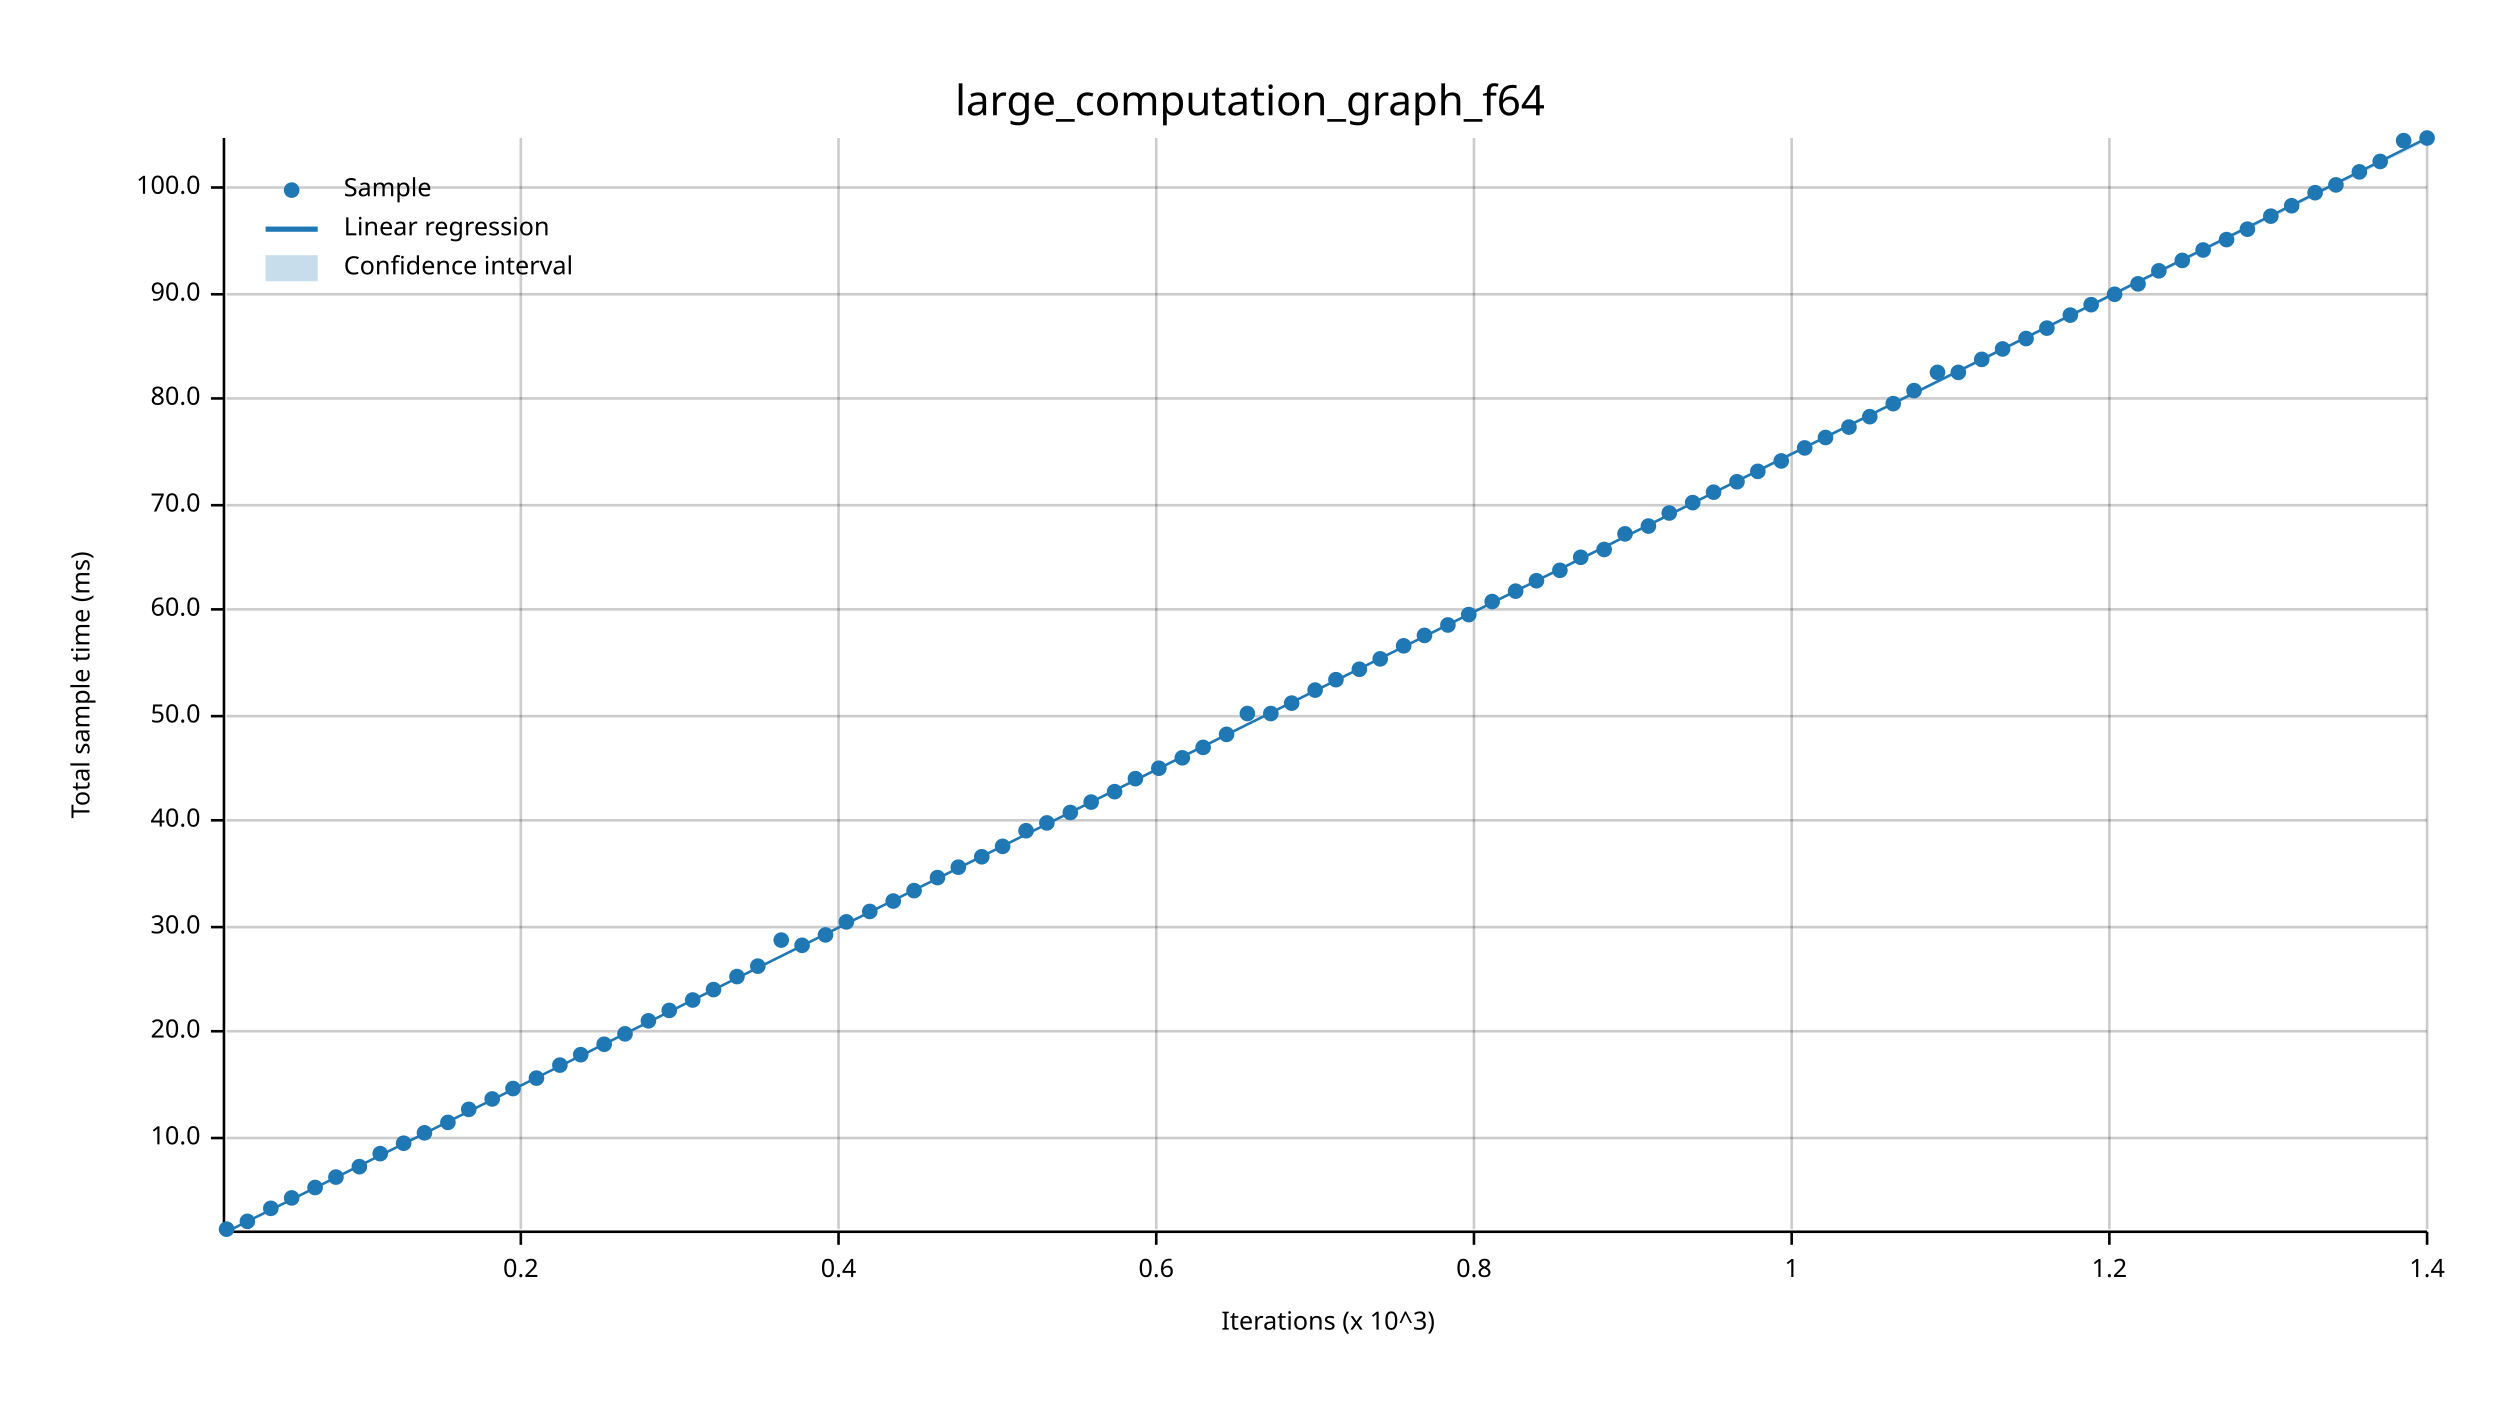
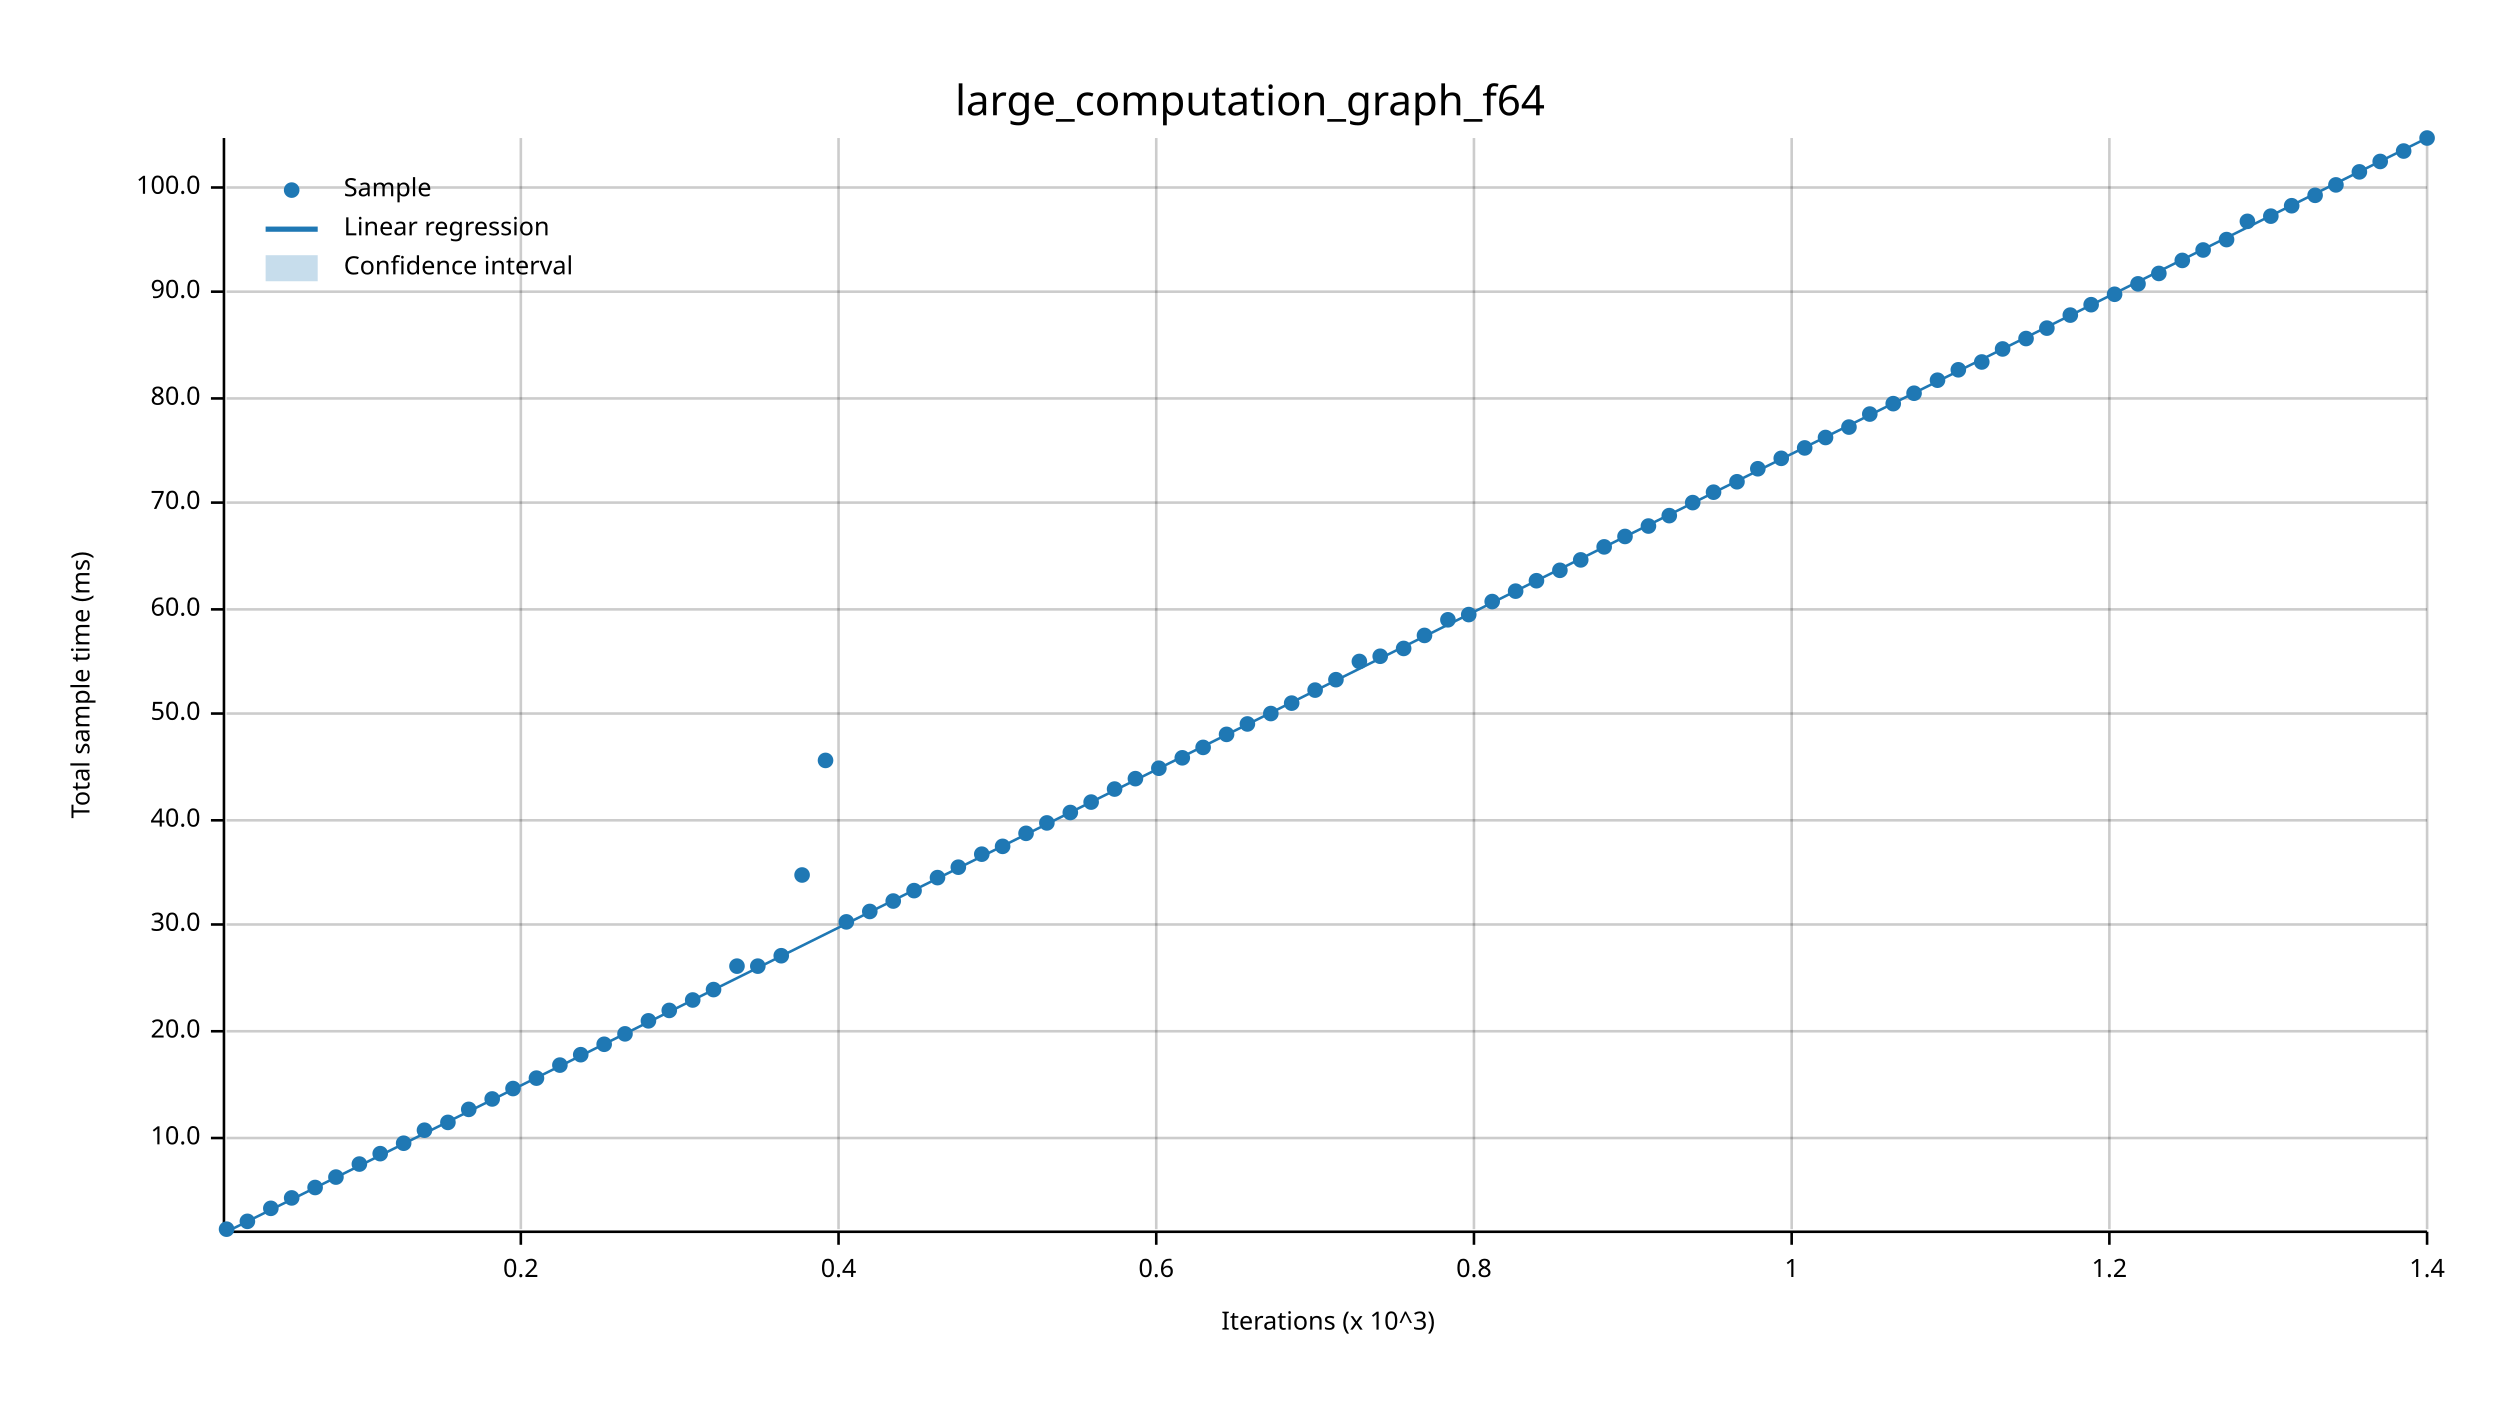
<svg xmlns="http://www.w3.org/2000/svg" width="960" height="540" viewBox="0 0 960 540">
  <text x="480" y="32" dy="0.76em" text-anchor="middle" font-family="sans-serif" font-size="16.129" opacity="1" fill="#000000">
large_computation_graph_f64
</text>
  <text x="27" y="263" dy="0.76em" text-anchor="middle" font-family="sans-serif" font-size="9.677" opacity="1" fill="#000000" transform="rotate(270, 27, 263)">
Total sample time (ms)
</text>
  <text x="510" y="513" dy="-0.5ex" text-anchor="middle" font-family="sans-serif" font-size="9.677" opacity="1" fill="#000000">
Iterations (x 10^3)
</text>
  <line opacity="0.2" stroke="#000000" stroke-width="1" x1="200" y1="472" x2="200" y2="53" />
  <line opacity="0.2" stroke="#000000" stroke-width="1" x1="322" y1="472" x2="322" y2="53" />
  <line opacity="0.2" stroke="#000000" stroke-width="1" x1="444" y1="472" x2="444" y2="53" />
  <line opacity="0.2" stroke="#000000" stroke-width="1" x1="566" y1="472" x2="566" y2="53" />
  <line opacity="0.2" stroke="#000000" stroke-width="1" x1="688" y1="472" x2="688" y2="53" />
  <line opacity="0.2" stroke="#000000" stroke-width="1" x1="810" y1="472" x2="810" y2="53" />
  <line opacity="0.2" stroke="#000000" stroke-width="1" x1="932" y1="472" x2="932" y2="53" />
  <line opacity="0.2" stroke="#000000" stroke-width="1" x1="87" y1="437" x2="932" y2="437" />
  <line opacity="0.2" stroke="#000000" stroke-width="1" x1="87" y1="396" x2="932" y2="396" />
-   <line opacity="0.2" stroke="#000000" stroke-width="1" x1="87" y1="356" x2="932" y2="356" />
+   <line opacity="0.2" stroke="#000000" stroke-width="1" x1="87" y1="355" x2="932" y2="355" />
  <line opacity="0.2" stroke="#000000" stroke-width="1" x1="87" y1="315" x2="932" y2="315" />
-   <line opacity="0.2" stroke="#000000" stroke-width="1" x1="87" y1="275" x2="932" y2="275" />
+   <line opacity="0.2" stroke="#000000" stroke-width="1" x1="87" y1="274" x2="932" y2="274" />
  <line opacity="0.2" stroke="#000000" stroke-width="1" x1="87" y1="234" x2="932" y2="234" />
-   <line opacity="0.2" stroke="#000000" stroke-width="1" x1="87" y1="194" x2="932" y2="194" />
+   <line opacity="0.2" stroke="#000000" stroke-width="1" x1="87" y1="193" x2="932" y2="193" />
  <line opacity="0.2" stroke="#000000" stroke-width="1" x1="87" y1="153" x2="932" y2="153" />
-   <line opacity="0.2" stroke="#000000" stroke-width="1" x1="87" y1="113" x2="932" y2="113" />
+   <line opacity="0.2" stroke="#000000" stroke-width="1" x1="87" y1="112" x2="932" y2="112" />
  <line opacity="0.2" stroke="#000000" stroke-width="1" x1="87" y1="72" x2="932" y2="72" />
  <polyline fill="none" opacity="1" stroke="#000000" stroke-width="1" points="86,53 86,472 " />
  <text x="77" y="437" dy="0.5ex" text-anchor="end" font-family="sans-serif" font-size="9.677" opacity="1" fill="#000000">
10.0
</text>
  <polyline fill="none" opacity="1" stroke="#000000" stroke-width="1" points="81,437 86,437 " />
  <text x="77" y="396" dy="0.5ex" text-anchor="end" font-family="sans-serif" font-size="9.677" opacity="1" fill="#000000">
20.0
</text>
  <polyline fill="none" opacity="1" stroke="#000000" stroke-width="1" points="81,396 86,396 " />
-   <text x="77" y="356" dy="0.5ex" text-anchor="end" font-family="sans-serif" font-size="9.677" opacity="1" fill="#000000">
+   <text x="77" y="355" dy="0.5ex" text-anchor="end" font-family="sans-serif" font-size="9.677" opacity="1" fill="#000000">
30.0
</text>
-   <polyline fill="none" opacity="1" stroke="#000000" stroke-width="1" points="81,356 86,356 " />
+   <polyline fill="none" opacity="1" stroke="#000000" stroke-width="1" points="81,355 86,355 " />
  <text x="77" y="315" dy="0.5ex" text-anchor="end" font-family="sans-serif" font-size="9.677" opacity="1" fill="#000000">
40.0
</text>
  <polyline fill="none" opacity="1" stroke="#000000" stroke-width="1" points="81,315 86,315 " />
-   <text x="77" y="275" dy="0.5ex" text-anchor="end" font-family="sans-serif" font-size="9.677" opacity="1" fill="#000000">
+   <text x="77" y="274" dy="0.5ex" text-anchor="end" font-family="sans-serif" font-size="9.677" opacity="1" fill="#000000">
50.0
</text>
-   <polyline fill="none" opacity="1" stroke="#000000" stroke-width="1" points="81,275 86,275 " />
+   <polyline fill="none" opacity="1" stroke="#000000" stroke-width="1" points="81,274 86,274 " />
  <text x="77" y="234" dy="0.5ex" text-anchor="end" font-family="sans-serif" font-size="9.677" opacity="1" fill="#000000">
60.0
</text>
  <polyline fill="none" opacity="1" stroke="#000000" stroke-width="1" points="81,234 86,234 " />
-   <text x="77" y="194" dy="0.5ex" text-anchor="end" font-family="sans-serif" font-size="9.677" opacity="1" fill="#000000">
+   <text x="77" y="193" dy="0.5ex" text-anchor="end" font-family="sans-serif" font-size="9.677" opacity="1" fill="#000000">
70.0
</text>
-   <polyline fill="none" opacity="1" stroke="#000000" stroke-width="1" points="81,194 86,194 " />
+   <polyline fill="none" opacity="1" stroke="#000000" stroke-width="1" points="81,193 86,193 " />
  <text x="77" y="153" dy="0.5ex" text-anchor="end" font-family="sans-serif" font-size="9.677" opacity="1" fill="#000000">
80.0
</text>
  <polyline fill="none" opacity="1" stroke="#000000" stroke-width="1" points="81,153 86,153 " />
-   <text x="77" y="113" dy="0.5ex" text-anchor="end" font-family="sans-serif" font-size="9.677" opacity="1" fill="#000000">
+   <text x="77" y="112" dy="0.5ex" text-anchor="end" font-family="sans-serif" font-size="9.677" opacity="1" fill="#000000">
90.0
</text>
-   <polyline fill="none" opacity="1" stroke="#000000" stroke-width="1" points="81,113 86,113 " />
+   <polyline fill="none" opacity="1" stroke="#000000" stroke-width="1" points="81,112 86,112 " />
  <text x="77" y="72" dy="0.5ex" text-anchor="end" font-family="sans-serif" font-size="9.677" opacity="1" fill="#000000">
100.0
</text>
  <polyline fill="none" opacity="1" stroke="#000000" stroke-width="1" points="81,72 86,72 " />
  <polyline fill="none" opacity="1" stroke="#000000" stroke-width="1" points="87,473 932,473 " />
  <text x="200" y="483" dy="0.76em" text-anchor="middle" font-family="sans-serif" font-size="9.677" opacity="1" fill="#000000">
0.2
</text>
  <polyline fill="none" opacity="1" stroke="#000000" stroke-width="1" points="200,473 200,478 " />
  <text x="322" y="483" dy="0.76em" text-anchor="middle" font-family="sans-serif" font-size="9.677" opacity="1" fill="#000000">
0.4
</text>
  <polyline fill="none" opacity="1" stroke="#000000" stroke-width="1" points="322,473 322,478 " />
  <text x="444" y="483" dy="0.76em" text-anchor="middle" font-family="sans-serif" font-size="9.677" opacity="1" fill="#000000">
0.6
</text>
  <polyline fill="none" opacity="1" stroke="#000000" stroke-width="1" points="444,473 444,478 " />
  <text x="566" y="483" dy="0.76em" text-anchor="middle" font-family="sans-serif" font-size="9.677" opacity="1" fill="#000000">
0.8
</text>
  <polyline fill="none" opacity="1" stroke="#000000" stroke-width="1" points="566,473 566,478 " />
  <text x="688" y="483" dy="0.76em" text-anchor="middle" font-family="sans-serif" font-size="9.677" opacity="1" fill="#000000">
1
</text>
  <polyline fill="none" opacity="1" stroke="#000000" stroke-width="1" points="688,473 688,478 " />
  <text x="810" y="483" dy="0.76em" text-anchor="middle" font-family="sans-serif" font-size="9.677" opacity="1" fill="#000000">
1.2
</text>
  <polyline fill="none" opacity="1" stroke="#000000" stroke-width="1" points="810,473 810,478 " />
  <text x="932" y="483" dy="0.76em" text-anchor="middle" font-family="sans-serif" font-size="9.677" opacity="1" fill="#000000">
1.4
</text>
  <polyline fill="none" opacity="1" stroke="#000000" stroke-width="1" points="932,473 932,478 " />
  <circle cx="87" cy="472" r="3" opacity="1" fill="#1F78B4" stroke="none" stroke-width="1" />
  <circle cx="95" cy="469" r="3" opacity="1" fill="#1F78B4" stroke="none" stroke-width="1" />
  <circle cx="104" cy="464" r="3" opacity="1" fill="#1F78B4" stroke="none" stroke-width="1" />
  <circle cx="112" cy="460" r="3" opacity="1" fill="#1F78B4" stroke="none" stroke-width="1" />
  <circle cx="121" cy="456" r="3" opacity="1" fill="#1F78B4" stroke="none" stroke-width="1" />
  <circle cx="129" cy="452" r="3" opacity="1" fill="#1F78B4" stroke="none" stroke-width="1" />
-   <circle cx="138" cy="448" r="3" opacity="1" fill="#1F78B4" stroke="none" stroke-width="1" />
+   <circle cx="138" cy="447" r="3" opacity="1" fill="#1F78B4" stroke="none" stroke-width="1" />
  <circle cx="146" cy="443" r="3" opacity="1" fill="#1F78B4" stroke="none" stroke-width="1" />
  <circle cx="155" cy="439" r="3" opacity="1" fill="#1F78B4" stroke="none" stroke-width="1" />
-   <circle cx="163" cy="435" r="3" opacity="1" fill="#1F78B4" stroke="none" stroke-width="1" />
+   <circle cx="163" cy="434" r="3" opacity="1" fill="#1F78B4" stroke="none" stroke-width="1" />
  <circle cx="172" cy="431" r="3" opacity="1" fill="#1F78B4" stroke="none" stroke-width="1" />
  <circle cx="180" cy="426" r="3" opacity="1" fill="#1F78B4" stroke="none" stroke-width="1" />
  <circle cx="189" cy="422" r="3" opacity="1" fill="#1F78B4" stroke="none" stroke-width="1" />
  <circle cx="197" cy="418" r="3" opacity="1" fill="#1F78B4" stroke="none" stroke-width="1" />
  <circle cx="206" cy="414" r="3" opacity="1" fill="#1F78B4" stroke="none" stroke-width="1" />
  <circle cx="215" cy="409" r="3" opacity="1" fill="#1F78B4" stroke="none" stroke-width="1" />
  <circle cx="223" cy="405" r="3" opacity="1" fill="#1F78B4" stroke="none" stroke-width="1" />
  <circle cx="232" cy="401" r="3" opacity="1" fill="#1F78B4" stroke="none" stroke-width="1" />
  <circle cx="240" cy="397" r="3" opacity="1" fill="#1F78B4" stroke="none" stroke-width="1" />
  <circle cx="249" cy="392" r="3" opacity="1" fill="#1F78B4" stroke="none" stroke-width="1" />
  <circle cx="257" cy="388" r="3" opacity="1" fill="#1F78B4" stroke="none" stroke-width="1" />
  <circle cx="266" cy="384" r="3" opacity="1" fill="#1F78B4" stroke="none" stroke-width="1" />
  <circle cx="274" cy="380" r="3" opacity="1" fill="#1F78B4" stroke="none" stroke-width="1" />
-   <circle cx="283" cy="375" r="3" opacity="1" fill="#1F78B4" stroke="none" stroke-width="1" />
+   <circle cx="283" cy="371" r="3" opacity="1" fill="#1F78B4" stroke="none" stroke-width="1" />
  <circle cx="291" cy="371" r="3" opacity="1" fill="#1F78B4" stroke="none" stroke-width="1" />
-   <circle cx="300" cy="361" r="3" opacity="1" fill="#1F78B4" stroke="none" stroke-width="1" />
-   <circle cx="308" cy="363" r="3" opacity="1" fill="#1F78B4" stroke="none" stroke-width="1" />
-   <circle cx="317" cy="359" r="3" opacity="1" fill="#1F78B4" stroke="none" stroke-width="1" />
+   <circle cx="300" cy="367" r="3" opacity="1" fill="#1F78B4" stroke="none" stroke-width="1" />
+   <circle cx="308" cy="336" r="3" opacity="1" fill="#1F78B4" stroke="none" stroke-width="1" />
+   <circle cx="317" cy="292" r="3" opacity="1" fill="#1F78B4" stroke="none" stroke-width="1" />
  <circle cx="325" cy="354" r="3" opacity="1" fill="#1F78B4" stroke="none" stroke-width="1" />
  <circle cx="334" cy="350" r="3" opacity="1" fill="#1F78B4" stroke="none" stroke-width="1" />
  <circle cx="343" cy="346" r="3" opacity="1" fill="#1F78B4" stroke="none" stroke-width="1" />
  <circle cx="351" cy="342" r="3" opacity="1" fill="#1F78B4" stroke="none" stroke-width="1" />
  <circle cx="360" cy="337" r="3" opacity="1" fill="#1F78B4" stroke="none" stroke-width="1" />
  <circle cx="368" cy="333" r="3" opacity="1" fill="#1F78B4" stroke="none" stroke-width="1" />
-   <circle cx="377" cy="329" r="3" opacity="1" fill="#1F78B4" stroke="none" stroke-width="1" />
+   <circle cx="377" cy="328" r="3" opacity="1" fill="#1F78B4" stroke="none" stroke-width="1" />
  <circle cx="385" cy="325" r="3" opacity="1" fill="#1F78B4" stroke="none" stroke-width="1" />
-   <circle cx="394" cy="319" r="3" opacity="1" fill="#1F78B4" stroke="none" stroke-width="1" />
+   <circle cx="394" cy="320" r="3" opacity="1" fill="#1F78B4" stroke="none" stroke-width="1" />
  <circle cx="402" cy="316" r="3" opacity="1" fill="#1F78B4" stroke="none" stroke-width="1" />
  <circle cx="411" cy="312" r="3" opacity="1" fill="#1F78B4" stroke="none" stroke-width="1" />
  <circle cx="419" cy="308" r="3" opacity="1" fill="#1F78B4" stroke="none" stroke-width="1" />
-   <circle cx="428" cy="304" r="3" opacity="1" fill="#1F78B4" stroke="none" stroke-width="1" />
+   <circle cx="428" cy="303" r="3" opacity="1" fill="#1F78B4" stroke="none" stroke-width="1" />
  <circle cx="436" cy="299" r="3" opacity="1" fill="#1F78B4" stroke="none" stroke-width="1" />
  <circle cx="445" cy="295" r="3" opacity="1" fill="#1F78B4" stroke="none" stroke-width="1" />
  <circle cx="454" cy="291" r="3" opacity="1" fill="#1F78B4" stroke="none" stroke-width="1" />
  <circle cx="462" cy="287" r="3" opacity="1" fill="#1F78B4" stroke="none" stroke-width="1" />
  <circle cx="471" cy="282" r="3" opacity="1" fill="#1F78B4" stroke="none" stroke-width="1" />
-   <circle cx="479" cy="274" r="3" opacity="1" fill="#1F78B4" stroke="none" stroke-width="1" />
+   <circle cx="479" cy="278" r="3" opacity="1" fill="#1F78B4" stroke="none" stroke-width="1" />
  <circle cx="488" cy="274" r="3" opacity="1" fill="#1F78B4" stroke="none" stroke-width="1" />
  <circle cx="496" cy="270" r="3" opacity="1" fill="#1F78B4" stroke="none" stroke-width="1" />
  <circle cx="505" cy="265" r="3" opacity="1" fill="#1F78B4" stroke="none" stroke-width="1" />
  <circle cx="513" cy="261" r="3" opacity="1" fill="#1F78B4" stroke="none" stroke-width="1" />
-   <circle cx="522" cy="257" r="3" opacity="1" fill="#1F78B4" stroke="none" stroke-width="1" />
-   <circle cx="530" cy="253" r="3" opacity="1" fill="#1F78B4" stroke="none" stroke-width="1" />
-   <circle cx="539" cy="248" r="3" opacity="1" fill="#1F78B4" stroke="none" stroke-width="1" />
+   <circle cx="522" cy="254" r="3" opacity="1" fill="#1F78B4" stroke="none" stroke-width="1" />
+   <circle cx="530" cy="252" r="3" opacity="1" fill="#1F78B4" stroke="none" stroke-width="1" />
+   <circle cx="539" cy="249" r="3" opacity="1" fill="#1F78B4" stroke="none" stroke-width="1" />
  <circle cx="547" cy="244" r="3" opacity="1" fill="#1F78B4" stroke="none" stroke-width="1" />
-   <circle cx="556" cy="240" r="3" opacity="1" fill="#1F78B4" stroke="none" stroke-width="1" />
+   <circle cx="556" cy="238" r="3" opacity="1" fill="#1F78B4" stroke="none" stroke-width="1" />
  <circle cx="564" cy="236" r="3" opacity="1" fill="#1F78B4" stroke="none" stroke-width="1" />
  <circle cx="573" cy="231" r="3" opacity="1" fill="#1F78B4" stroke="none" stroke-width="1" />
  <circle cx="582" cy="227" r="3" opacity="1" fill="#1F78B4" stroke="none" stroke-width="1" />
  <circle cx="590" cy="223" r="3" opacity="1" fill="#1F78B4" stroke="none" stroke-width="1" />
  <circle cx="599" cy="219" r="3" opacity="1" fill="#1F78B4" stroke="none" stroke-width="1" />
-   <circle cx="607" cy="214" r="3" opacity="1" fill="#1F78B4" stroke="none" stroke-width="1" />
-   <circle cx="616" cy="211" r="3" opacity="1" fill="#1F78B4" stroke="none" stroke-width="1" />
-   <circle cx="624" cy="205" r="3" opacity="1" fill="#1F78B4" stroke="none" stroke-width="1" />
+   <circle cx="607" cy="215" r="3" opacity="1" fill="#1F78B4" stroke="none" stroke-width="1" />
+   <circle cx="616" cy="210" r="3" opacity="1" fill="#1F78B4" stroke="none" stroke-width="1" />
+   <circle cx="624" cy="206" r="3" opacity="1" fill="#1F78B4" stroke="none" stroke-width="1" />
  <circle cx="633" cy="202" r="3" opacity="1" fill="#1F78B4" stroke="none" stroke-width="1" />
-   <circle cx="641" cy="197" r="3" opacity="1" fill="#1F78B4" stroke="none" stroke-width="1" />
+   <circle cx="641" cy="198" r="3" opacity="1" fill="#1F78B4" stroke="none" stroke-width="1" />
  <circle cx="650" cy="193" r="3" opacity="1" fill="#1F78B4" stroke="none" stroke-width="1" />
  <circle cx="658" cy="189" r="3" opacity="1" fill="#1F78B4" stroke="none" stroke-width="1" />
  <circle cx="667" cy="185" r="3" opacity="1" fill="#1F78B4" stroke="none" stroke-width="1" />
-   <circle cx="675" cy="181" r="3" opacity="1" fill="#1F78B4" stroke="none" stroke-width="1" />
-   <circle cx="684" cy="177" r="3" opacity="1" fill="#1F78B4" stroke="none" stroke-width="1" />
+   <circle cx="675" cy="180" r="3" opacity="1" fill="#1F78B4" stroke="none" stroke-width="1" />
+   <circle cx="684" cy="176" r="3" opacity="1" fill="#1F78B4" stroke="none" stroke-width="1" />
  <circle cx="693" cy="172" r="3" opacity="1" fill="#1F78B4" stroke="none" stroke-width="1" />
  <circle cx="701" cy="168" r="3" opacity="1" fill="#1F78B4" stroke="none" stroke-width="1" />
  <circle cx="710" cy="164" r="3" opacity="1" fill="#1F78B4" stroke="none" stroke-width="1" />
-   <circle cx="718" cy="160" r="3" opacity="1" fill="#1F78B4" stroke="none" stroke-width="1" />
+   <circle cx="718" cy="159" r="3" opacity="1" fill="#1F78B4" stroke="none" stroke-width="1" />
  <circle cx="727" cy="155" r="3" opacity="1" fill="#1F78B4" stroke="none" stroke-width="1" />
-   <circle cx="735" cy="150" r="3" opacity="1" fill="#1F78B4" stroke="none" stroke-width="1" />
-   <circle cx="744" cy="143" r="3" opacity="1" fill="#1F78B4" stroke="none" stroke-width="1" />
-   <circle cx="752" cy="143" r="3" opacity="1" fill="#1F78B4" stroke="none" stroke-width="1" />
-   <circle cx="761" cy="138" r="3" opacity="1" fill="#1F78B4" stroke="none" stroke-width="1" />
+   <circle cx="735" cy="151" r="3" opacity="1" fill="#1F78B4" stroke="none" stroke-width="1" />
+   <circle cx="744" cy="146" r="3" opacity="1" fill="#1F78B4" stroke="none" stroke-width="1" />
+   <circle cx="752" cy="142" r="3" opacity="1" fill="#1F78B4" stroke="none" stroke-width="1" />
+   <circle cx="761" cy="139" r="3" opacity="1" fill="#1F78B4" stroke="none" stroke-width="1" />
  <circle cx="769" cy="134" r="3" opacity="1" fill="#1F78B4" stroke="none" stroke-width="1" />
  <circle cx="778" cy="130" r="3" opacity="1" fill="#1F78B4" stroke="none" stroke-width="1" />
  <circle cx="786" cy="126" r="3" opacity="1" fill="#1F78B4" stroke="none" stroke-width="1" />
  <circle cx="795" cy="121" r="3" opacity="1" fill="#1F78B4" stroke="none" stroke-width="1" />
  <circle cx="803" cy="117" r="3" opacity="1" fill="#1F78B4" stroke="none" stroke-width="1" />
  <circle cx="812" cy="113" r="3" opacity="1" fill="#1F78B4" stroke="none" stroke-width="1" />
  <circle cx="821" cy="109" r="3" opacity="1" fill="#1F78B4" stroke="none" stroke-width="1" />
-   <circle cx="829" cy="104" r="3" opacity="1" fill="#1F78B4" stroke="none" stroke-width="1" />
+   <circle cx="829" cy="105" r="3" opacity="1" fill="#1F78B4" stroke="none" stroke-width="1" />
  <circle cx="838" cy="100" r="3" opacity="1" fill="#1F78B4" stroke="none" stroke-width="1" />
  <circle cx="846" cy="96" r="3" opacity="1" fill="#1F78B4" stroke="none" stroke-width="1" />
  <circle cx="855" cy="92" r="3" opacity="1" fill="#1F78B4" stroke="none" stroke-width="1" />
-   <circle cx="863" cy="88" r="3" opacity="1" fill="#1F78B4" stroke="none" stroke-width="1" />
+   <circle cx="863" cy="85" r="3" opacity="1" fill="#1F78B4" stroke="none" stroke-width="1" />
  <circle cx="872" cy="83" r="3" opacity="1" fill="#1F78B4" stroke="none" stroke-width="1" />
  <circle cx="880" cy="79" r="3" opacity="1" fill="#1F78B4" stroke="none" stroke-width="1" />
-   <circle cx="889" cy="74" r="3" opacity="1" fill="#1F78B4" stroke="none" stroke-width="1" />
+   <circle cx="889" cy="75" r="3" opacity="1" fill="#1F78B4" stroke="none" stroke-width="1" />
  <circle cx="897" cy="71" r="3" opacity="1" fill="#1F78B4" stroke="none" stroke-width="1" />
  <circle cx="906" cy="66" r="3" opacity="1" fill="#1F78B4" stroke="none" stroke-width="1" />
  <circle cx="914" cy="62" r="3" opacity="1" fill="#1F78B4" stroke="none" stroke-width="1" />
-   <circle cx="923" cy="54" r="3" opacity="1" fill="#1F78B4" stroke="none" stroke-width="1" />
+   <circle cx="923" cy="58" r="3" opacity="1" fill="#1F78B4" stroke="none" stroke-width="1" />
  <circle cx="932" cy="53" r="3" opacity="1" fill="#1F78B4" stroke="none" stroke-width="1" />
  <polyline fill="none" opacity="1" stroke="#1F78B4" stroke-width="1" points="87,473 932,53 " />
-   <polygon opacity="0.25" fill="#1F78B4" points="87,473 932,54 932,53 " />
+   <polygon opacity="0.25" fill="#1F78B4" points="87,473 932,53 932,53 " />
  <text x="132" y="68" dy="0.76em" text-anchor="start" font-family="sans-serif" font-size="9.677" opacity="1" fill="#000000">
Sample
</text>
  <text x="132" y="83" dy="0.76em" text-anchor="start" font-family="sans-serif" font-size="9.677" opacity="1" fill="#000000">
Linear regression
</text>
  <text x="132" y="98" dy="0.76em" text-anchor="start" font-family="sans-serif" font-size="9.677" opacity="1" fill="#000000">
Confidence interval
</text>
  <circle cx="112" cy="73" r="3" opacity="1" fill="#1F78B4" stroke="none" stroke-width="1" />
  <polyline fill="none" opacity="1" stroke="#1F78B4" stroke-width="2" points="102,88 122,88 " />
  <rect x="102" y="98" width="20" height="10" opacity="0.25" fill="#1F78B4" stroke="none" />
</svg>
